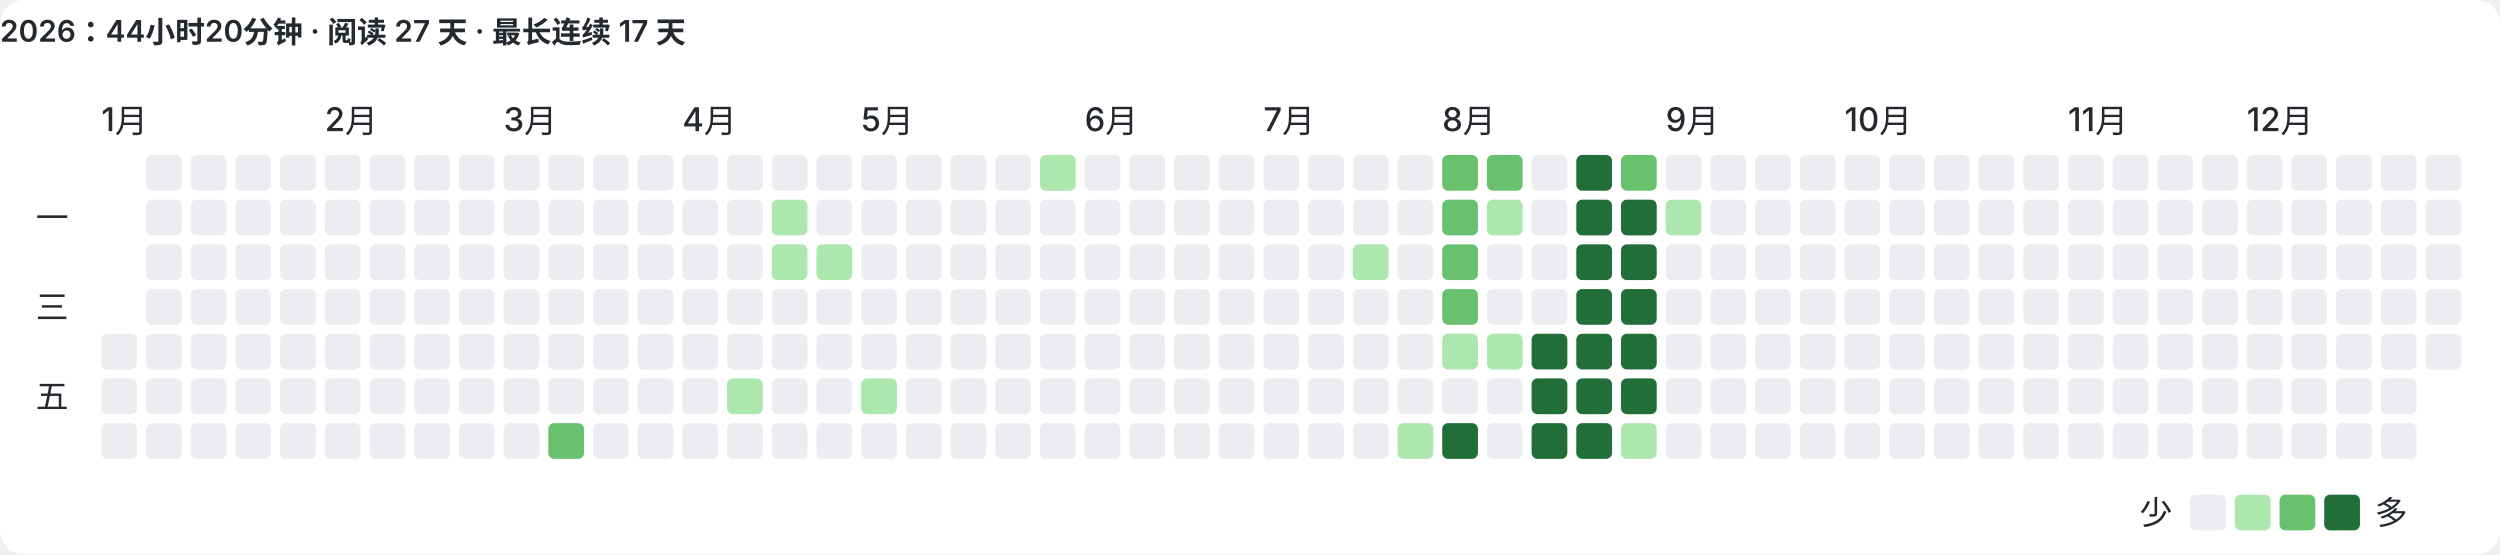
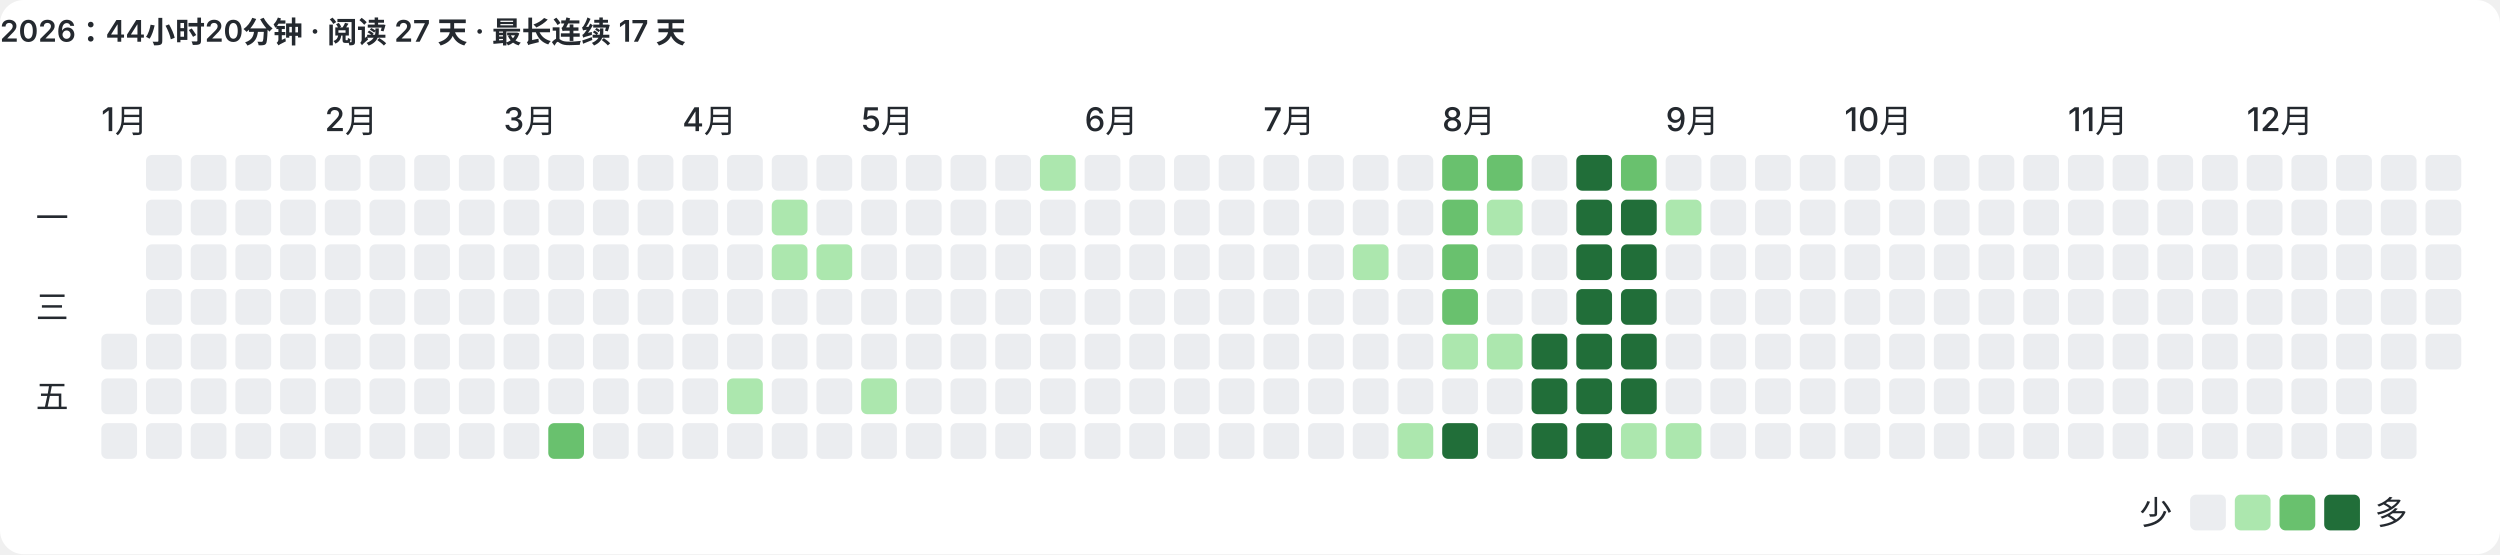
<svg xmlns="http://www.w3.org/2000/svg" width="100%" viewBox="0 0 839 186" preserveAspectRatio="xMinYMin meet" style="display:block;max-width:100%;height:auto" role="img" data-summary="2026：44小时20分钟  ·  阅读 27 天  ·  最长连续 17 天" aria-label="微信读书 · 2026">
  <rect width="100%" height="100%" rx="8" fill="#FFFFFF" />
  <style>
.label{font:500 11px "PingFang SC","Microsoft YaHei",-apple-system,BlinkMacSystemFont,"Segoe UI",sans-serif}
.summary{font:600 10px "PingFang SC","Microsoft YaHei",-apple-system,BlinkMacSystemFont,"Segoe UI",sans-serif}
</style>
  <text class="summary" x="0" y="14" fill="#24292F">2026：44小时20分钟  ·  阅读 27 天  ·  最长连续 17 天</text>
  <text class="label" x="34" y="44" fill="#24292F">1月</text>
  <text class="label" x="109" y="44" fill="#24292F">2月</text>
  <text class="label" x="169" y="44" fill="#24292F">3月</text>
  <text class="label" x="229" y="44" fill="#24292F">4月</text>
  <text class="label" x="289" y="44" fill="#24292F">5月</text>
  <text class="label" x="364" y="44" fill="#24292F">6月</text>
  <text class="label" x="424" y="44" fill="#24292F">7月</text>
  <text class="label" x="484" y="44" fill="#24292F">8月</text>
  <text class="label" x="559" y="44" fill="#24292F">9月</text>
  <text class="label" x="619" y="44" fill="#24292F">10月</text>
  <text class="label" x="694" y="44" fill="#24292F">11月</text>
  <text class="label" x="754" y="44" fill="#24292F">12月</text>
  <text class="label" x="12" y="77" fill="#24292F">一</text>
  <text class="label" x="12" y="107" fill="#24292F">三</text>
  <text class="label" x="12" y="137" fill="#24292F">五</text>
  <rect x="34" y="112" width="12" height="12" rx="2" fill="#EBEDF0" data-date="2026-01-01" data-seconds="0">
</rect>
  <rect x="34" y="127" width="12" height="12" rx="2" fill="#EBEDF0" data-date="2026-01-02" data-seconds="0">
</rect>
  <rect x="34" y="142" width="12" height="12" rx="2" fill="#EBEDF0" data-date="2026-01-03" data-seconds="0">
</rect>
  <rect x="49" y="52" width="12" height="12" rx="2" fill="#EBEDF0" data-date="2026-01-04" data-seconds="0">
</rect>
  <rect x="49" y="67" width="12" height="12" rx="2" fill="#EBEDF0" data-date="2026-01-05" data-seconds="0">
</rect>
  <rect x="49" y="82" width="12" height="12" rx="2" fill="#EBEDF0" data-date="2026-01-06" data-seconds="0">
</rect>
  <rect x="49" y="97" width="12" height="12" rx="2" fill="#EBEDF0" data-date="2026-01-07" data-seconds="0">
</rect>
  <rect x="49" y="112" width="12" height="12" rx="2" fill="#EBEDF0" data-date="2026-01-08" data-seconds="0">
</rect>
  <rect x="49" y="127" width="12" height="12" rx="2" fill="#EBEDF0" data-date="2026-01-09" data-seconds="0">
</rect>
  <rect x="49" y="142" width="12" height="12" rx="2" fill="#EBEDF0" data-date="2026-01-10" data-seconds="0">
</rect>
  <rect x="64" y="52" width="12" height="12" rx="2" fill="#EBEDF0" data-date="2026-01-11" data-seconds="0">
</rect>
  <rect x="64" y="67" width="12" height="12" rx="2" fill="#EBEDF0" data-date="2026-01-12" data-seconds="0">
</rect>
  <rect x="64" y="82" width="12" height="12" rx="2" fill="#EBEDF0" data-date="2026-01-13" data-seconds="0">
</rect>
  <rect x="64" y="97" width="12" height="12" rx="2" fill="#EBEDF0" data-date="2026-01-14" data-seconds="0">
</rect>
  <rect x="64" y="112" width="12" height="12" rx="2" fill="#EBEDF0" data-date="2026-01-15" data-seconds="0">
</rect>
  <rect x="64" y="127" width="12" height="12" rx="2" fill="#EBEDF0" data-date="2026-01-16" data-seconds="0">
</rect>
  <rect x="64" y="142" width="12" height="12" rx="2" fill="#EBEDF0" data-date="2026-01-17" data-seconds="0">
</rect>
  <rect x="79" y="52" width="12" height="12" rx="2" fill="#EBEDF0" data-date="2026-01-18" data-seconds="0">
</rect>
  <rect x="79" y="67" width="12" height="12" rx="2" fill="#EBEDF0" data-date="2026-01-19" data-seconds="0">
</rect>
  <rect x="79" y="82" width="12" height="12" rx="2" fill="#EBEDF0" data-date="2026-01-20" data-seconds="0">
</rect>
  <rect x="79" y="97" width="12" height="12" rx="2" fill="#EBEDF0" data-date="2026-01-21" data-seconds="0">
</rect>
  <rect x="79" y="112" width="12" height="12" rx="2" fill="#EBEDF0" data-date="2026-01-22" data-seconds="0">
</rect>
  <rect x="79" y="127" width="12" height="12" rx="2" fill="#EBEDF0" data-date="2026-01-23" data-seconds="0">
</rect>
  <rect x="79" y="142" width="12" height="12" rx="2" fill="#EBEDF0" data-date="2026-01-24" data-seconds="0">
</rect>
  <rect x="94" y="52" width="12" height="12" rx="2" fill="#EBEDF0" data-date="2026-01-25" data-seconds="0">
</rect>
  <rect x="94" y="67" width="12" height="12" rx="2" fill="#EBEDF0" data-date="2026-01-26" data-seconds="0">
</rect>
  <rect x="94" y="82" width="12" height="12" rx="2" fill="#EBEDF0" data-date="2026-01-27" data-seconds="0">
</rect>
  <rect x="94" y="97" width="12" height="12" rx="2" fill="#EBEDF0" data-date="2026-01-28" data-seconds="0">
</rect>
  <rect x="94" y="112" width="12" height="12" rx="2" fill="#EBEDF0" data-date="2026-01-29" data-seconds="0">
</rect>
  <rect x="94" y="127" width="12" height="12" rx="2" fill="#EBEDF0" data-date="2026-01-30" data-seconds="0">
</rect>
  <rect x="94" y="142" width="12" height="12" rx="2" fill="#EBEDF0" data-date="2026-01-31" data-seconds="0">
</rect>
  <rect x="109" y="52" width="12" height="12" rx="2" fill="#EBEDF0" data-date="2026-02-01" data-seconds="0">
</rect>
  <rect x="109" y="67" width="12" height="12" rx="2" fill="#EBEDF0" data-date="2026-02-02" data-seconds="0">
</rect>
  <rect x="109" y="82" width="12" height="12" rx="2" fill="#EBEDF0" data-date="2026-02-03" data-seconds="0">
</rect>
  <rect x="109" y="97" width="12" height="12" rx="2" fill="#EBEDF0" data-date="2026-02-04" data-seconds="0">
</rect>
  <rect x="109" y="112" width="12" height="12" rx="2" fill="#EBEDF0" data-date="2026-02-05" data-seconds="0">
</rect>
  <rect x="109" y="127" width="12" height="12" rx="2" fill="#EBEDF0" data-date="2026-02-06" data-seconds="0">
</rect>
  <rect x="109" y="142" width="12" height="12" rx="2" fill="#EBEDF0" data-date="2026-02-07" data-seconds="0">
</rect>
  <rect x="124" y="52" width="12" height="12" rx="2" fill="#EBEDF0" data-date="2026-02-08" data-seconds="0">
</rect>
  <rect x="124" y="67" width="12" height="12" rx="2" fill="#EBEDF0" data-date="2026-02-09" data-seconds="0">
</rect>
  <rect x="124" y="82" width="12" height="12" rx="2" fill="#EBEDF0" data-date="2026-02-10" data-seconds="0">
</rect>
  <rect x="124" y="97" width="12" height="12" rx="2" fill="#EBEDF0" data-date="2026-02-11" data-seconds="0">
</rect>
  <rect x="124" y="112" width="12" height="12" rx="2" fill="#EBEDF0" data-date="2026-02-12" data-seconds="0">
</rect>
  <rect x="124" y="127" width="12" height="12" rx="2" fill="#EBEDF0" data-date="2026-02-13" data-seconds="0">
</rect>
  <rect x="124" y="142" width="12" height="12" rx="2" fill="#EBEDF0" data-date="2026-02-14" data-seconds="0">
</rect>
  <rect x="139" y="52" width="12" height="12" rx="2" fill="#EBEDF0" data-date="2026-02-15" data-seconds="0">
</rect>
  <rect x="139" y="67" width="12" height="12" rx="2" fill="#EBEDF0" data-date="2026-02-16" data-seconds="0">
</rect>
  <rect x="139" y="82" width="12" height="12" rx="2" fill="#EBEDF0" data-date="2026-02-17" data-seconds="0">
</rect>
  <rect x="139" y="97" width="12" height="12" rx="2" fill="#EBEDF0" data-date="2026-02-18" data-seconds="0">
</rect>
  <rect x="139" y="112" width="12" height="12" rx="2" fill="#EBEDF0" data-date="2026-02-19" data-seconds="0">
</rect>
  <rect x="139" y="127" width="12" height="12" rx="2" fill="#EBEDF0" data-date="2026-02-20" data-seconds="0">
</rect>
  <rect x="139" y="142" width="12" height="12" rx="2" fill="#EBEDF0" data-date="2026-02-21" data-seconds="0">
</rect>
  <rect x="154" y="52" width="12" height="12" rx="2" fill="#EBEDF0" data-date="2026-02-22" data-seconds="0">
</rect>
  <rect x="154" y="67" width="12" height="12" rx="2" fill="#EBEDF0" data-date="2026-02-23" data-seconds="0">
</rect>
  <rect x="154" y="82" width="12" height="12" rx="2" fill="#EBEDF0" data-date="2026-02-24" data-seconds="0">
</rect>
  <rect x="154" y="97" width="12" height="12" rx="2" fill="#EBEDF0" data-date="2026-02-25" data-seconds="0">
</rect>
  <rect x="154" y="112" width="12" height="12" rx="2" fill="#EBEDF0" data-date="2026-02-26" data-seconds="0">
</rect>
  <rect x="154" y="127" width="12" height="12" rx="2" fill="#EBEDF0" data-date="2026-02-27" data-seconds="0">
</rect>
  <rect x="154" y="142" width="12" height="12" rx="2" fill="#EBEDF0" data-date="2026-02-28" data-seconds="0">
</rect>
  <rect x="169" y="52" width="12" height="12" rx="2" fill="#EBEDF0" data-date="2026-03-01" data-seconds="0">
</rect>
  <rect x="169" y="67" width="12" height="12" rx="2" fill="#EBEDF0" data-date="2026-03-02" data-seconds="0">
</rect>
  <rect x="169" y="82" width="12" height="12" rx="2" fill="#EBEDF0" data-date="2026-03-03" data-seconds="0">
</rect>
  <rect x="169" y="97" width="12" height="12" rx="2" fill="#EBEDF0" data-date="2026-03-04" data-seconds="0">
</rect>
  <rect x="169" y="112" width="12" height="12" rx="2" fill="#EBEDF0" data-date="2026-03-05" data-seconds="0">
</rect>
  <rect x="169" y="127" width="12" height="12" rx="2" fill="#EBEDF0" data-date="2026-03-06" data-seconds="0">
</rect>
  <rect x="169" y="142" width="12" height="12" rx="2" fill="#EBEDF0" data-date="2026-03-07" data-seconds="0">
</rect>
  <rect x="184" y="52" width="12" height="12" rx="2" fill="#EBEDF0" data-date="2026-03-08" data-seconds="0">
</rect>
  <rect x="184" y="67" width="12" height="12" rx="2" fill="#EBEDF0" data-date="2026-03-09" data-seconds="0">
</rect>
  <rect x="184" y="82" width="12" height="12" rx="2" fill="#EBEDF0" data-date="2026-03-10" data-seconds="0">
</rect>
  <rect x="184" y="97" width="12" height="12" rx="2" fill="#EBEDF0" data-date="2026-03-11" data-seconds="0">
</rect>
  <rect x="184" y="112" width="12" height="12" rx="2" fill="#EBEDF0" data-date="2026-03-12" data-seconds="0">
</rect>
  <rect x="184" y="127" width="12" height="12" rx="2" fill="#EBEDF0" data-date="2026-03-13" data-seconds="0">
</rect>
  <rect x="184" y="142" width="12" height="12" rx="2" fill="#69C16E" data-date="2026-03-14" data-seconds="643">
</rect>
  <rect x="199" y="52" width="12" height="12" rx="2" fill="#EBEDF0" data-date="2026-03-15" data-seconds="0">
</rect>
  <rect x="199" y="67" width="12" height="12" rx="2" fill="#EBEDF0" data-date="2026-03-16" data-seconds="0">
</rect>
  <rect x="199" y="82" width="12" height="12" rx="2" fill="#EBEDF0" data-date="2026-03-17" data-seconds="0">
</rect>
  <rect x="199" y="97" width="12" height="12" rx="2" fill="#EBEDF0" data-date="2026-03-18" data-seconds="0">
</rect>
  <rect x="199" y="112" width="12" height="12" rx="2" fill="#EBEDF0" data-date="2026-03-19" data-seconds="0">
</rect>
  <rect x="199" y="127" width="12" height="12" rx="2" fill="#EBEDF0" data-date="2026-03-20" data-seconds="0">
</rect>
  <rect x="199" y="142" width="12" height="12" rx="2" fill="#EBEDF0" data-date="2026-03-21" data-seconds="0">
</rect>
  <rect x="214" y="52" width="12" height="12" rx="2" fill="#EBEDF0" data-date="2026-03-22" data-seconds="0">
</rect>
  <rect x="214" y="67" width="12" height="12" rx="2" fill="#EBEDF0" data-date="2026-03-23" data-seconds="0">
</rect>
  <rect x="214" y="82" width="12" height="12" rx="2" fill="#EBEDF0" data-date="2026-03-24" data-seconds="0">
</rect>
  <rect x="214" y="97" width="12" height="12" rx="2" fill="#EBEDF0" data-date="2026-03-25" data-seconds="0">
</rect>
  <rect x="214" y="112" width="12" height="12" rx="2" fill="#EBEDF0" data-date="2026-03-26" data-seconds="0">
</rect>
  <rect x="214" y="127" width="12" height="12" rx="2" fill="#EBEDF0" data-date="2026-03-27" data-seconds="0">
</rect>
  <rect x="214" y="142" width="12" height="12" rx="2" fill="#EBEDF0" data-date="2026-03-28" data-seconds="0">
</rect>
  <rect x="229" y="52" width="12" height="12" rx="2" fill="#EBEDF0" data-date="2026-03-29" data-seconds="0">
</rect>
  <rect x="229" y="67" width="12" height="12" rx="2" fill="#EBEDF0" data-date="2026-03-30" data-seconds="0">
</rect>
  <rect x="229" y="82" width="12" height="12" rx="2" fill="#EBEDF0" data-date="2026-03-31" data-seconds="0">
</rect>
  <rect x="229" y="97" width="12" height="12" rx="2" fill="#EBEDF0" data-date="2026-04-01" data-seconds="0">
</rect>
  <rect x="229" y="112" width="12" height="12" rx="2" fill="#EBEDF0" data-date="2026-04-02" data-seconds="0">
</rect>
  <rect x="229" y="127" width="12" height="12" rx="2" fill="#EBEDF0" data-date="2026-04-03" data-seconds="0">
</rect>
  <rect x="229" y="142" width="12" height="12" rx="2" fill="#EBEDF0" data-date="2026-04-04" data-seconds="0">
</rect>
  <rect x="244" y="52" width="12" height="12" rx="2" fill="#EBEDF0" data-date="2026-04-05" data-seconds="0">
</rect>
  <rect x="244" y="67" width="12" height="12" rx="2" fill="#EBEDF0" data-date="2026-04-06" data-seconds="0">
</rect>
  <rect x="244" y="82" width="12" height="12" rx="2" fill="#EBEDF0" data-date="2026-04-07" data-seconds="0">
</rect>
  <rect x="244" y="97" width="12" height="12" rx="2" fill="#EBEDF0" data-date="2026-04-08" data-seconds="0">
</rect>
  <rect x="244" y="112" width="12" height="12" rx="2" fill="#EBEDF0" data-date="2026-04-09" data-seconds="0">
</rect>
  <rect x="244" y="127" width="12" height="12" rx="2" fill="#ACE7AE" data-date="2026-04-10" data-seconds="37">
</rect>
  <rect x="244" y="142" width="12" height="12" rx="2" fill="#EBEDF0" data-date="2026-04-11" data-seconds="0">
</rect>
  <rect x="259" y="52" width="12" height="12" rx="2" fill="#EBEDF0" data-date="2026-04-12" data-seconds="0">
</rect>
  <rect x="259" y="67" width="12" height="12" rx="2" fill="#ACE7AE" data-date="2026-04-13" data-seconds="6">
</rect>
  <rect x="259" y="82" width="12" height="12" rx="2" fill="#ACE7AE" data-date="2026-04-14" data-seconds="15">
</rect>
  <rect x="259" y="97" width="12" height="12" rx="2" fill="#EBEDF0" data-date="2026-04-15" data-seconds="0">
</rect>
  <rect x="259" y="112" width="12" height="12" rx="2" fill="#EBEDF0" data-date="2026-04-16" data-seconds="0">
</rect>
  <rect x="259" y="127" width="12" height="12" rx="2" fill="#EBEDF0" data-date="2026-04-17" data-seconds="0">
</rect>
  <rect x="259" y="142" width="12" height="12" rx="2" fill="#EBEDF0" data-date="2026-04-18" data-seconds="0">
</rect>
  <rect x="274" y="52" width="12" height="12" rx="2" fill="#EBEDF0" data-date="2026-04-19" data-seconds="0">
</rect>
  <rect x="274" y="67" width="12" height="12" rx="2" fill="#EBEDF0" data-date="2026-04-20" data-seconds="0">
</rect>
  <rect x="274" y="82" width="12" height="12" rx="2" fill="#ACE7AE" data-date="2026-04-21" data-seconds="40">
</rect>
  <rect x="274" y="97" width="12" height="12" rx="2" fill="#EBEDF0" data-date="2026-04-22" data-seconds="0">
</rect>
  <rect x="274" y="112" width="12" height="12" rx="2" fill="#EBEDF0" data-date="2026-04-23" data-seconds="0">
</rect>
  <rect x="274" y="127" width="12" height="12" rx="2" fill="#EBEDF0" data-date="2026-04-24" data-seconds="0">
</rect>
  <rect x="274" y="142" width="12" height="12" rx="2" fill="#EBEDF0" data-date="2026-04-25" data-seconds="0">
</rect>
  <rect x="289" y="52" width="12" height="12" rx="2" fill="#EBEDF0" data-date="2026-04-26" data-seconds="0">
</rect>
  <rect x="289" y="67" width="12" height="12" rx="2" fill="#EBEDF0" data-date="2026-04-27" data-seconds="0">
</rect>
  <rect x="289" y="82" width="12" height="12" rx="2" fill="#EBEDF0" data-date="2026-04-28" data-seconds="0">
</rect>
  <rect x="289" y="97" width="12" height="12" rx="2" fill="#EBEDF0" data-date="2026-04-29" data-seconds="0">
</rect>
  <rect x="289" y="112" width="12" height="12" rx="2" fill="#EBEDF0" data-date="2026-04-30" data-seconds="0">
</rect>
  <rect x="289" y="127" width="12" height="12" rx="2" fill="#ACE7AE" data-date="2026-05-01" data-seconds="40">
</rect>
  <rect x="289" y="142" width="12" height="12" rx="2" fill="#EBEDF0" data-date="2026-05-02" data-seconds="0">
</rect>
  <rect x="304" y="52" width="12" height="12" rx="2" fill="#EBEDF0" data-date="2026-05-03" data-seconds="0">
</rect>
  <rect x="304" y="67" width="12" height="12" rx="2" fill="#EBEDF0" data-date="2026-05-04" data-seconds="0">
</rect>
  <rect x="304" y="82" width="12" height="12" rx="2" fill="#EBEDF0" data-date="2026-05-05" data-seconds="0">
</rect>
  <rect x="304" y="97" width="12" height="12" rx="2" fill="#EBEDF0" data-date="2026-05-06" data-seconds="0">
</rect>
  <rect x="304" y="112" width="12" height="12" rx="2" fill="#EBEDF0" data-date="2026-05-07" data-seconds="0">
</rect>
  <rect x="304" y="127" width="12" height="12" rx="2" fill="#EBEDF0" data-date="2026-05-08" data-seconds="0">
</rect>
  <rect x="304" y="142" width="12" height="12" rx="2" fill="#EBEDF0" data-date="2026-05-09" data-seconds="0">
</rect>
  <rect x="319" y="52" width="12" height="12" rx="2" fill="#EBEDF0" data-date="2026-05-10" data-seconds="0">
</rect>
  <rect x="319" y="67" width="12" height="12" rx="2" fill="#EBEDF0" data-date="2026-05-11" data-seconds="0">
</rect>
  <rect x="319" y="82" width="12" height="12" rx="2" fill="#EBEDF0" data-date="2026-05-12" data-seconds="0">
</rect>
  <rect x="319" y="97" width="12" height="12" rx="2" fill="#EBEDF0" data-date="2026-05-13" data-seconds="0">
</rect>
  <rect x="319" y="112" width="12" height="12" rx="2" fill="#EBEDF0" data-date="2026-05-14" data-seconds="0">
</rect>
  <rect x="319" y="127" width="12" height="12" rx="2" fill="#EBEDF0" data-date="2026-05-15" data-seconds="0">
</rect>
  <rect x="319" y="142" width="12" height="12" rx="2" fill="#EBEDF0" data-date="2026-05-16" data-seconds="0">
</rect>
  <rect x="334" y="52" width="12" height="12" rx="2" fill="#EBEDF0" data-date="2026-05-17" data-seconds="0">
</rect>
  <rect x="334" y="67" width="12" height="12" rx="2" fill="#EBEDF0" data-date="2026-05-18" data-seconds="0">
</rect>
  <rect x="334" y="82" width="12" height="12" rx="2" fill="#EBEDF0" data-date="2026-05-19" data-seconds="0">
</rect>
  <rect x="334" y="97" width="12" height="12" rx="2" fill="#EBEDF0" data-date="2026-05-20" data-seconds="0">
</rect>
  <rect x="334" y="112" width="12" height="12" rx="2" fill="#EBEDF0" data-date="2026-05-21" data-seconds="0">
</rect>
  <rect x="334" y="127" width="12" height="12" rx="2" fill="#EBEDF0" data-date="2026-05-22" data-seconds="0">
</rect>
  <rect x="334" y="142" width="12" height="12" rx="2" fill="#EBEDF0" data-date="2026-05-23" data-seconds="0">
</rect>
  <rect x="349" y="52" width="12" height="12" rx="2" fill="#ACE7AE" data-date="2026-05-24" data-seconds="3">
</rect>
  <rect x="349" y="67" width="12" height="12" rx="2" fill="#EBEDF0" data-date="2026-05-25" data-seconds="0">
</rect>
  <rect x="349" y="82" width="12" height="12" rx="2" fill="#EBEDF0" data-date="2026-05-26" data-seconds="0">
</rect>
  <rect x="349" y="97" width="12" height="12" rx="2" fill="#EBEDF0" data-date="2026-05-27" data-seconds="0">
</rect>
  <rect x="349" y="112" width="12" height="12" rx="2" fill="#EBEDF0" data-date="2026-05-28" data-seconds="0">
</rect>
  <rect x="349" y="127" width="12" height="12" rx="2" fill="#EBEDF0" data-date="2026-05-29" data-seconds="0">
</rect>
  <rect x="349" y="142" width="12" height="12" rx="2" fill="#EBEDF0" data-date="2026-05-30" data-seconds="0">
</rect>
  <rect x="364" y="52" width="12" height="12" rx="2" fill="#EBEDF0" data-date="2026-05-31" data-seconds="0">
</rect>
  <rect x="364" y="67" width="12" height="12" rx="2" fill="#EBEDF0" data-date="2026-06-01" data-seconds="0">
</rect>
  <rect x="364" y="82" width="12" height="12" rx="2" fill="#EBEDF0" data-date="2026-06-02" data-seconds="0">
</rect>
  <rect x="364" y="97" width="12" height="12" rx="2" fill="#EBEDF0" data-date="2026-06-03" data-seconds="0">
</rect>
  <rect x="364" y="112" width="12" height="12" rx="2" fill="#EBEDF0" data-date="2026-06-04" data-seconds="0">
</rect>
  <rect x="364" y="127" width="12" height="12" rx="2" fill="#EBEDF0" data-date="2026-06-05" data-seconds="0">
</rect>
  <rect x="364" y="142" width="12" height="12" rx="2" fill="#EBEDF0" data-date="2026-06-06" data-seconds="0">
</rect>
  <rect x="379" y="52" width="12" height="12" rx="2" fill="#EBEDF0" data-date="2026-06-07" data-seconds="0">
</rect>
  <rect x="379" y="67" width="12" height="12" rx="2" fill="#EBEDF0" data-date="2026-06-08" data-seconds="0">
</rect>
  <rect x="379" y="82" width="12" height="12" rx="2" fill="#EBEDF0" data-date="2026-06-09" data-seconds="0">
</rect>
  <rect x="379" y="97" width="12" height="12" rx="2" fill="#EBEDF0" data-date="2026-06-10" data-seconds="0">
</rect>
  <rect x="379" y="112" width="12" height="12" rx="2" fill="#EBEDF0" data-date="2026-06-11" data-seconds="0">
</rect>
  <rect x="379" y="127" width="12" height="12" rx="2" fill="#EBEDF0" data-date="2026-06-12" data-seconds="0">
</rect>
  <rect x="379" y="142" width="12" height="12" rx="2" fill="#EBEDF0" data-date="2026-06-13" data-seconds="0">
</rect>
  <rect x="394" y="52" width="12" height="12" rx="2" fill="#EBEDF0" data-date="2026-06-14" data-seconds="0">
</rect>
  <rect x="394" y="67" width="12" height="12" rx="2" fill="#EBEDF0" data-date="2026-06-15" data-seconds="0">
</rect>
  <rect x="394" y="82" width="12" height="12" rx="2" fill="#EBEDF0" data-date="2026-06-16" data-seconds="0">
</rect>
  <rect x="394" y="97" width="12" height="12" rx="2" fill="#EBEDF0" data-date="2026-06-17" data-seconds="0">
</rect>
  <rect x="394" y="112" width="12" height="12" rx="2" fill="#EBEDF0" data-date="2026-06-18" data-seconds="0">
</rect>
  <rect x="394" y="127" width="12" height="12" rx="2" fill="#EBEDF0" data-date="2026-06-19" data-seconds="0">
</rect>
  <rect x="394" y="142" width="12" height="12" rx="2" fill="#EBEDF0" data-date="2026-06-20" data-seconds="0">
</rect>
  <rect x="409" y="52" width="12" height="12" rx="2" fill="#EBEDF0" data-date="2026-06-21" data-seconds="0">
</rect>
  <rect x="409" y="67" width="12" height="12" rx="2" fill="#EBEDF0" data-date="2026-06-22" data-seconds="0">
</rect>
  <rect x="409" y="82" width="12" height="12" rx="2" fill="#EBEDF0" data-date="2026-06-23" data-seconds="0">
</rect>
  <rect x="409" y="97" width="12" height="12" rx="2" fill="#EBEDF0" data-date="2026-06-24" data-seconds="0">
</rect>
  <rect x="409" y="112" width="12" height="12" rx="2" fill="#EBEDF0" data-date="2026-06-25" data-seconds="0">
</rect>
  <rect x="409" y="127" width="12" height="12" rx="2" fill="#EBEDF0" data-date="2026-06-26" data-seconds="0">
</rect>
  <rect x="409" y="142" width="12" height="12" rx="2" fill="#EBEDF0" data-date="2026-06-27" data-seconds="0">
</rect>
  <rect x="424" y="52" width="12" height="12" rx="2" fill="#EBEDF0" data-date="2026-06-28" data-seconds="0">
</rect>
  <rect x="424" y="67" width="12" height="12" rx="2" fill="#EBEDF0" data-date="2026-06-29" data-seconds="0">
</rect>
  <rect x="424" y="82" width="12" height="12" rx="2" fill="#EBEDF0" data-date="2026-06-30" data-seconds="0">
</rect>
  <rect x="424" y="97" width="12" height="12" rx="2" fill="#EBEDF0" data-date="2026-07-01" data-seconds="0">
</rect>
  <rect x="424" y="112" width="12" height="12" rx="2" fill="#EBEDF0" data-date="2026-07-02" data-seconds="0">
</rect>
  <rect x="424" y="127" width="12" height="12" rx="2" fill="#EBEDF0" data-date="2026-07-03" data-seconds="0">
</rect>
  <rect x="424" y="142" width="12" height="12" rx="2" fill="#EBEDF0" data-date="2026-07-04" data-seconds="0">
</rect>
  <rect x="439" y="52" width="12" height="12" rx="2" fill="#EBEDF0" data-date="2026-07-05" data-seconds="0">
</rect>
  <rect x="439" y="67" width="12" height="12" rx="2" fill="#EBEDF0" data-date="2026-07-06" data-seconds="0">
</rect>
  <rect x="439" y="82" width="12" height="12" rx="2" fill="#EBEDF0" data-date="2026-07-07" data-seconds="0">
</rect>
  <rect x="439" y="97" width="12" height="12" rx="2" fill="#EBEDF0" data-date="2026-07-08" data-seconds="0">
</rect>
  <rect x="439" y="112" width="12" height="12" rx="2" fill="#EBEDF0" data-date="2026-07-09" data-seconds="0">
</rect>
  <rect x="439" y="127" width="12" height="12" rx="2" fill="#EBEDF0" data-date="2026-07-10" data-seconds="0">
</rect>
  <rect x="439" y="142" width="12" height="12" rx="2" fill="#EBEDF0" data-date="2026-07-11" data-seconds="0">
</rect>
  <rect x="454" y="52" width="12" height="12" rx="2" fill="#EBEDF0" data-date="2026-07-12" data-seconds="0">
</rect>
  <rect x="454" y="67" width="12" height="12" rx="2" fill="#EBEDF0" data-date="2026-07-13" data-seconds="0">
</rect>
  <rect x="454" y="82" width="12" height="12" rx="2" fill="#ACE7AE" data-date="2026-07-14" data-seconds="227">
</rect>
  <rect x="454" y="97" width="12" height="12" rx="2" fill="#EBEDF0" data-date="2026-07-15" data-seconds="0">
</rect>
  <rect x="454" y="112" width="12" height="12" rx="2" fill="#EBEDF0" data-date="2026-07-16" data-seconds="0">
</rect>
  <rect x="454" y="127" width="12" height="12" rx="2" fill="#EBEDF0" data-date="2026-07-17" data-seconds="0">
</rect>
  <rect x="454" y="142" width="12" height="12" rx="2" fill="#EBEDF0" data-date="2026-07-18" data-seconds="0">
</rect>
  <rect x="469" y="52" width="12" height="12" rx="2" fill="#EBEDF0" data-date="2026-07-19" data-seconds="0">
</rect>
  <rect x="469" y="67" width="12" height="12" rx="2" fill="#EBEDF0" data-date="2026-07-20" data-seconds="0">
</rect>
  <rect x="469" y="82" width="12" height="12" rx="2" fill="#EBEDF0" data-date="2026-07-21" data-seconds="0">
</rect>
  <rect x="469" y="97" width="12" height="12" rx="2" fill="#EBEDF0" data-date="2026-07-22" data-seconds="0">
</rect>
  <rect x="469" y="112" width="12" height="12" rx="2" fill="#EBEDF0" data-date="2026-07-23" data-seconds="0">
</rect>
  <rect x="469" y="127" width="12" height="12" rx="2" fill="#EBEDF0" data-date="2026-07-24" data-seconds="0">
</rect>
  <rect x="469" y="142" width="12" height="12" rx="2" fill="#ACE7AE" data-date="2026-07-25" data-seconds="5">
</rect>
  <rect x="484" y="52" width="12" height="12" rx="2" fill="#69C16E" data-date="2026-07-26" data-seconds="1532">
</rect>
  <rect x="484" y="67" width="12" height="12" rx="2" fill="#69C16E" data-date="2026-07-27" data-seconds="1631">
</rect>
  <rect x="484" y="82" width="12" height="12" rx="2" fill="#69C16E" data-date="2026-07-28" data-seconds="1552">
</rect>
  <rect x="484" y="97" width="12" height="12" rx="2" fill="#69C16E" data-date="2026-07-29" data-seconds="894">
</rect>
  <rect x="484" y="112" width="12" height="12" rx="2" fill="#ACE7AE" data-date="2026-07-30" data-seconds="19">
</rect>
  <rect x="484" y="127" width="12" height="12" rx="2" fill="#EBEDF0" data-date="2026-07-31" data-seconds="0">
</rect>
  <rect x="484" y="142" width="12" height="12" rx="2" fill="#216E39" data-date="2026-08-01" data-seconds="2223">
</rect>
  <rect x="499" y="52" width="12" height="12" rx="2" fill="#69C16E" data-date="2026-08-02" data-seconds="1073">
</rect>
  <rect x="499" y="67" width="12" height="12" rx="2" fill="#ACE7AE" data-date="2026-08-03" data-seconds="343">
</rect>
  <rect x="499" y="82" width="12" height="12" rx="2" fill="#EBEDF0" data-date="2026-08-04" data-seconds="0">
</rect>
  <rect x="499" y="97" width="12" height="12" rx="2" fill="#EBEDF0" data-date="2026-08-05" data-seconds="0">
</rect>
  <rect x="499" y="112" width="12" height="12" rx="2" fill="#ACE7AE" data-date="2026-08-06" data-seconds="3">
</rect>
  <rect x="499" y="127" width="12" height="12" rx="2" fill="#EBEDF0" data-date="2026-08-07" data-seconds="0">
</rect>
  <rect x="499" y="142" width="12" height="12" rx="2" fill="#EBEDF0" data-date="2026-08-08" data-seconds="0">
</rect>
  <rect x="514" y="52" width="12" height="12" rx="2" fill="#EBEDF0" data-date="2026-08-09" data-seconds="0">
</rect>
  <rect x="514" y="67" width="12" height="12" rx="2" fill="#EBEDF0" data-date="2026-08-10" data-seconds="0">
</rect>
  <rect x="514" y="82" width="12" height="12" rx="2" fill="#EBEDF0" data-date="2026-08-11" data-seconds="0">
</rect>
  <rect x="514" y="97" width="12" height="12" rx="2" fill="#EBEDF0" data-date="2026-08-12" data-seconds="0">
</rect>
  <rect x="514" y="112" width="12" height="12" rx="2" fill="#216E39" data-date="2026-08-13" data-seconds="3020">
</rect>
  <rect x="514" y="127" width="12" height="12" rx="2" fill="#216E39" data-date="2026-08-14" data-seconds="19303">
</rect>
  <rect x="514" y="142" width="12" height="12" rx="2" fill="#216E39" data-date="2026-08-15" data-seconds="7923">
</rect>
  <rect x="529" y="52" width="12" height="12" rx="2" fill="#216E39" data-date="2026-08-16" data-seconds="8285">
</rect>
  <rect x="529" y="67" width="12" height="12" rx="2" fill="#216E39" data-date="2026-08-17" data-seconds="13453">
</rect>
  <rect x="529" y="82" width="12" height="12" rx="2" fill="#216E39" data-date="2026-08-18" data-seconds="15133">
</rect>
  <rect x="529" y="97" width="12" height="12" rx="2" fill="#216E39" data-date="2026-08-19" data-seconds="4255">
</rect>
  <rect x="529" y="112" width="12" height="12" rx="2" fill="#216E39" data-date="2026-08-20" data-seconds="14813">
</rect>
  <rect x="529" y="127" width="12" height="12" rx="2" fill="#216E39" data-date="2026-08-21" data-seconds="3921">
</rect>
  <rect x="529" y="142" width="12" height="12" rx="2" fill="#216E39" data-date="2026-08-22" data-seconds="3211">
</rect>
  <rect x="544" y="52" width="12" height="12" rx="2" fill="#69C16E" data-date="2026-08-23" data-seconds="886">
</rect>
  <rect x="544" y="67" width="12" height="12" rx="2" fill="#216E39" data-date="2026-08-24" data-seconds="3225">
</rect>
  <rect x="544" y="82" width="12" height="12" rx="2" fill="#216E39" data-date="2026-08-25" data-seconds="5641">
</rect>
  <rect x="544" y="97" width="12" height="12" rx="2" fill="#216E39" data-date="2026-08-26" data-seconds="14535">
</rect>
  <rect x="544" y="112" width="12" height="12" rx="2" fill="#216E39" data-date="2026-08-27" data-seconds="22688">
</rect>
  <rect x="544" y="127" width="12" height="12" rx="2" fill="#216E39" data-date="2026-08-28" data-seconds="8419">
</rect>
  <rect x="544" y="142" width="12" height="12" rx="2" fill="#ACE7AE" data-date="2026-08-29" data-seconds="501">
</rect>
  <rect x="559" y="52" width="12" height="12" rx="2" fill="#EBEDF0" data-date="2026-08-30" data-seconds="0">
</rect>
  <rect x="559" y="67" width="12" height="12" rx="2" fill="#ACE7AE" data-date="2026-08-31" data-seconds="152">
</rect>
  <rect x="559" y="82" width="12" height="12" rx="2" fill="#EBEDF0" data-date="2026-09-01" data-seconds="0">
</rect>
  <rect x="559" y="97" width="12" height="12" rx="2" fill="#EBEDF0" data-date="2026-09-02" data-seconds="0">
</rect>
  <rect x="559" y="112" width="12" height="12" rx="2" fill="#EBEDF0" data-date="2026-09-03" data-seconds="0">
</rect>
  <rect x="559" y="127" width="12" height="12" rx="2" fill="#EBEDF0" data-date="2026-09-04" data-seconds="0">
</rect>
-   <rect x="559" y="142" width="12" height="12" rx="2" fill="#EBEDF0" data-date="2026-09-05" data-seconds="0">
+   <rect x="559" y="142" width="12" height="12" rx="2" fill="#ACE7AE" data-date="2026-09-05" data-seconds="2">
</rect>
  <rect x="574" y="52" width="12" height="12" rx="2" fill="#EBEDF0" data-date="2026-09-06" data-seconds="0">
</rect>
  <rect x="574" y="67" width="12" height="12" rx="2" fill="#EBEDF0" data-date="2026-09-07" data-seconds="0">
</rect>
  <rect x="574" y="82" width="12" height="12" rx="2" fill="#EBEDF0" data-date="2026-09-08" data-seconds="0">
</rect>
  <rect x="574" y="97" width="12" height="12" rx="2" fill="#EBEDF0" data-date="2026-09-09" data-seconds="0">
</rect>
  <rect x="574" y="112" width="12" height="12" rx="2" fill="#EBEDF0" data-date="2026-09-10" data-seconds="0">
</rect>
  <rect x="574" y="127" width="12" height="12" rx="2" fill="#EBEDF0" data-date="2026-09-11" data-seconds="0">
</rect>
  <rect x="574" y="142" width="12" height="12" rx="2" fill="#EBEDF0" data-date="2026-09-12" data-seconds="0">
</rect>
  <rect x="589" y="52" width="12" height="12" rx="2" fill="#EBEDF0" data-date="2026-09-13" data-seconds="0">
</rect>
  <rect x="589" y="67" width="12" height="12" rx="2" fill="#EBEDF0" data-date="2026-09-14" data-seconds="0">
</rect>
  <rect x="589" y="82" width="12" height="12" rx="2" fill="#EBEDF0" data-date="2026-09-15" data-seconds="0">
</rect>
  <rect x="589" y="97" width="12" height="12" rx="2" fill="#EBEDF0" data-date="2026-09-16" data-seconds="0">
</rect>
  <rect x="589" y="112" width="12" height="12" rx="2" fill="#EBEDF0" data-date="2026-09-17" data-seconds="0">
</rect>
  <rect x="589" y="127" width="12" height="12" rx="2" fill="#EBEDF0" data-date="2026-09-18" data-seconds="0">
</rect>
  <rect x="589" y="142" width="12" height="12" rx="2" fill="#EBEDF0" data-date="2026-09-19" data-seconds="0">
</rect>
  <rect x="604" y="52" width="12" height="12" rx="2" fill="#EBEDF0" data-date="2026-09-20" data-seconds="0">
</rect>
  <rect x="604" y="67" width="12" height="12" rx="2" fill="#EBEDF0" data-date="2026-09-21" data-seconds="0">
</rect>
  <rect x="604" y="82" width="12" height="12" rx="2" fill="#EBEDF0" data-date="2026-09-22" data-seconds="0">
</rect>
  <rect x="604" y="97" width="12" height="12" rx="2" fill="#EBEDF0" data-date="2026-09-23" data-seconds="0">
</rect>
  <rect x="604" y="112" width="12" height="12" rx="2" fill="#EBEDF0" data-date="2026-09-24" data-seconds="0">
</rect>
  <rect x="604" y="127" width="12" height="12" rx="2" fill="#EBEDF0" data-date="2026-09-25" data-seconds="0">
</rect>
  <rect x="604" y="142" width="12" height="12" rx="2" fill="#EBEDF0" data-date="2026-09-26" data-seconds="0">
</rect>
  <rect x="619" y="52" width="12" height="12" rx="2" fill="#EBEDF0" data-date="2026-09-27" data-seconds="0">
</rect>
  <rect x="619" y="67" width="12" height="12" rx="2" fill="#EBEDF0" data-date="2026-09-28" data-seconds="0">
</rect>
  <rect x="619" y="82" width="12" height="12" rx="2" fill="#EBEDF0" data-date="2026-09-29" data-seconds="0">
</rect>
  <rect x="619" y="97" width="12" height="12" rx="2" fill="#EBEDF0" data-date="2026-09-30" data-seconds="0">
</rect>
  <rect x="619" y="112" width="12" height="12" rx="2" fill="#EBEDF0" data-date="2026-10-01" data-seconds="0">
</rect>
  <rect x="619" y="127" width="12" height="12" rx="2" fill="#EBEDF0" data-date="2026-10-02" data-seconds="0">
</rect>
  <rect x="619" y="142" width="12" height="12" rx="2" fill="#EBEDF0" data-date="2026-10-03" data-seconds="0">
</rect>
  <rect x="634" y="52" width="12" height="12" rx="2" fill="#EBEDF0" data-date="2026-10-04" data-seconds="0">
</rect>
  <rect x="634" y="67" width="12" height="12" rx="2" fill="#EBEDF0" data-date="2026-10-05" data-seconds="0">
</rect>
  <rect x="634" y="82" width="12" height="12" rx="2" fill="#EBEDF0" data-date="2026-10-06" data-seconds="0">
</rect>
  <rect x="634" y="97" width="12" height="12" rx="2" fill="#EBEDF0" data-date="2026-10-07" data-seconds="0">
</rect>
  <rect x="634" y="112" width="12" height="12" rx="2" fill="#EBEDF0" data-date="2026-10-08" data-seconds="0">
</rect>
  <rect x="634" y="127" width="12" height="12" rx="2" fill="#EBEDF0" data-date="2026-10-09" data-seconds="0">
</rect>
  <rect x="634" y="142" width="12" height="12" rx="2" fill="#EBEDF0" data-date="2026-10-10" data-seconds="0">
</rect>
  <rect x="649" y="52" width="12" height="12" rx="2" fill="#EBEDF0" data-date="2026-10-11" data-seconds="0">
</rect>
  <rect x="649" y="67" width="12" height="12" rx="2" fill="#EBEDF0" data-date="2026-10-12" data-seconds="0">
</rect>
  <rect x="649" y="82" width="12" height="12" rx="2" fill="#EBEDF0" data-date="2026-10-13" data-seconds="0">
</rect>
  <rect x="649" y="97" width="12" height="12" rx="2" fill="#EBEDF0" data-date="2026-10-14" data-seconds="0">
</rect>
  <rect x="649" y="112" width="12" height="12" rx="2" fill="#EBEDF0" data-date="2026-10-15" data-seconds="0">
</rect>
  <rect x="649" y="127" width="12" height="12" rx="2" fill="#EBEDF0" data-date="2026-10-16" data-seconds="0">
</rect>
  <rect x="649" y="142" width="12" height="12" rx="2" fill="#EBEDF0" data-date="2026-10-17" data-seconds="0">
</rect>
  <rect x="664" y="52" width="12" height="12" rx="2" fill="#EBEDF0" data-date="2026-10-18" data-seconds="0">
</rect>
  <rect x="664" y="67" width="12" height="12" rx="2" fill="#EBEDF0" data-date="2026-10-19" data-seconds="0">
</rect>
  <rect x="664" y="82" width="12" height="12" rx="2" fill="#EBEDF0" data-date="2026-10-20" data-seconds="0">
</rect>
  <rect x="664" y="97" width="12" height="12" rx="2" fill="#EBEDF0" data-date="2026-10-21" data-seconds="0">
</rect>
  <rect x="664" y="112" width="12" height="12" rx="2" fill="#EBEDF0" data-date="2026-10-22" data-seconds="0">
</rect>
  <rect x="664" y="127" width="12" height="12" rx="2" fill="#EBEDF0" data-date="2026-10-23" data-seconds="0">
</rect>
  <rect x="664" y="142" width="12" height="12" rx="2" fill="#EBEDF0" data-date="2026-10-24" data-seconds="0">
</rect>
  <rect x="679" y="52" width="12" height="12" rx="2" fill="#EBEDF0" data-date="2026-10-25" data-seconds="0">
</rect>
  <rect x="679" y="67" width="12" height="12" rx="2" fill="#EBEDF0" data-date="2026-10-26" data-seconds="0">
</rect>
  <rect x="679" y="82" width="12" height="12" rx="2" fill="#EBEDF0" data-date="2026-10-27" data-seconds="0">
</rect>
  <rect x="679" y="97" width="12" height="12" rx="2" fill="#EBEDF0" data-date="2026-10-28" data-seconds="0">
</rect>
  <rect x="679" y="112" width="12" height="12" rx="2" fill="#EBEDF0" data-date="2026-10-29" data-seconds="0">
</rect>
  <rect x="679" y="127" width="12" height="12" rx="2" fill="#EBEDF0" data-date="2026-10-30" data-seconds="0">
</rect>
  <rect x="679" y="142" width="12" height="12" rx="2" fill="#EBEDF0" data-date="2026-10-31" data-seconds="0">
</rect>
  <rect x="694" y="52" width="12" height="12" rx="2" fill="#EBEDF0" data-date="2026-11-01" data-seconds="0">
</rect>
  <rect x="694" y="67" width="12" height="12" rx="2" fill="#EBEDF0" data-date="2026-11-02" data-seconds="0">
</rect>
  <rect x="694" y="82" width="12" height="12" rx="2" fill="#EBEDF0" data-date="2026-11-03" data-seconds="0">
</rect>
  <rect x="694" y="97" width="12" height="12" rx="2" fill="#EBEDF0" data-date="2026-11-04" data-seconds="0">
</rect>
  <rect x="694" y="112" width="12" height="12" rx="2" fill="#EBEDF0" data-date="2026-11-05" data-seconds="0">
</rect>
  <rect x="694" y="127" width="12" height="12" rx="2" fill="#EBEDF0" data-date="2026-11-06" data-seconds="0">
</rect>
  <rect x="694" y="142" width="12" height="12" rx="2" fill="#EBEDF0" data-date="2026-11-07" data-seconds="0">
</rect>
  <rect x="709" y="52" width="12" height="12" rx="2" fill="#EBEDF0" data-date="2026-11-08" data-seconds="0">
</rect>
  <rect x="709" y="67" width="12" height="12" rx="2" fill="#EBEDF0" data-date="2026-11-09" data-seconds="0">
</rect>
  <rect x="709" y="82" width="12" height="12" rx="2" fill="#EBEDF0" data-date="2026-11-10" data-seconds="0">
</rect>
  <rect x="709" y="97" width="12" height="12" rx="2" fill="#EBEDF0" data-date="2026-11-11" data-seconds="0">
</rect>
  <rect x="709" y="112" width="12" height="12" rx="2" fill="#EBEDF0" data-date="2026-11-12" data-seconds="0">
</rect>
  <rect x="709" y="127" width="12" height="12" rx="2" fill="#EBEDF0" data-date="2026-11-13" data-seconds="0">
</rect>
  <rect x="709" y="142" width="12" height="12" rx="2" fill="#EBEDF0" data-date="2026-11-14" data-seconds="0">
</rect>
  <rect x="724" y="52" width="12" height="12" rx="2" fill="#EBEDF0" data-date="2026-11-15" data-seconds="0">
</rect>
  <rect x="724" y="67" width="12" height="12" rx="2" fill="#EBEDF0" data-date="2026-11-16" data-seconds="0">
</rect>
  <rect x="724" y="82" width="12" height="12" rx="2" fill="#EBEDF0" data-date="2026-11-17" data-seconds="0">
</rect>
  <rect x="724" y="97" width="12" height="12" rx="2" fill="#EBEDF0" data-date="2026-11-18" data-seconds="0">
</rect>
  <rect x="724" y="112" width="12" height="12" rx="2" fill="#EBEDF0" data-date="2026-11-19" data-seconds="0">
</rect>
  <rect x="724" y="127" width="12" height="12" rx="2" fill="#EBEDF0" data-date="2026-11-20" data-seconds="0">
</rect>
  <rect x="724" y="142" width="12" height="12" rx="2" fill="#EBEDF0" data-date="2026-11-21" data-seconds="0">
</rect>
  <rect x="739" y="52" width="12" height="12" rx="2" fill="#EBEDF0" data-date="2026-11-22" data-seconds="0">
</rect>
  <rect x="739" y="67" width="12" height="12" rx="2" fill="#EBEDF0" data-date="2026-11-23" data-seconds="0">
</rect>
  <rect x="739" y="82" width="12" height="12" rx="2" fill="#EBEDF0" data-date="2026-11-24" data-seconds="0">
</rect>
  <rect x="739" y="97" width="12" height="12" rx="2" fill="#EBEDF0" data-date="2026-11-25" data-seconds="0">
</rect>
  <rect x="739" y="112" width="12" height="12" rx="2" fill="#EBEDF0" data-date="2026-11-26" data-seconds="0">
</rect>
  <rect x="739" y="127" width="12" height="12" rx="2" fill="#EBEDF0" data-date="2026-11-27" data-seconds="0">
</rect>
  <rect x="739" y="142" width="12" height="12" rx="2" fill="#EBEDF0" data-date="2026-11-28" data-seconds="0">
</rect>
  <rect x="754" y="52" width="12" height="12" rx="2" fill="#EBEDF0" data-date="2026-11-29" data-seconds="0">
</rect>
  <rect x="754" y="67" width="12" height="12" rx="2" fill="#EBEDF0" data-date="2026-11-30" data-seconds="0">
</rect>
  <rect x="754" y="82" width="12" height="12" rx="2" fill="#EBEDF0" data-date="2026-12-01" data-seconds="0">
</rect>
  <rect x="754" y="97" width="12" height="12" rx="2" fill="#EBEDF0" data-date="2026-12-02" data-seconds="0">
</rect>
  <rect x="754" y="112" width="12" height="12" rx="2" fill="#EBEDF0" data-date="2026-12-03" data-seconds="0">
</rect>
  <rect x="754" y="127" width="12" height="12" rx="2" fill="#EBEDF0" data-date="2026-12-04" data-seconds="0">
</rect>
  <rect x="754" y="142" width="12" height="12" rx="2" fill="#EBEDF0" data-date="2026-12-05" data-seconds="0">
</rect>
  <rect x="769" y="52" width="12" height="12" rx="2" fill="#EBEDF0" data-date="2026-12-06" data-seconds="0">
</rect>
  <rect x="769" y="67" width="12" height="12" rx="2" fill="#EBEDF0" data-date="2026-12-07" data-seconds="0">
</rect>
  <rect x="769" y="82" width="12" height="12" rx="2" fill="#EBEDF0" data-date="2026-12-08" data-seconds="0">
</rect>
  <rect x="769" y="97" width="12" height="12" rx="2" fill="#EBEDF0" data-date="2026-12-09" data-seconds="0">
</rect>
  <rect x="769" y="112" width="12" height="12" rx="2" fill="#EBEDF0" data-date="2026-12-10" data-seconds="0">
</rect>
  <rect x="769" y="127" width="12" height="12" rx="2" fill="#EBEDF0" data-date="2026-12-11" data-seconds="0">
</rect>
  <rect x="769" y="142" width="12" height="12" rx="2" fill="#EBEDF0" data-date="2026-12-12" data-seconds="0">
</rect>
  <rect x="784" y="52" width="12" height="12" rx="2" fill="#EBEDF0" data-date="2026-12-13" data-seconds="0">
</rect>
  <rect x="784" y="67" width="12" height="12" rx="2" fill="#EBEDF0" data-date="2026-12-14" data-seconds="0">
</rect>
  <rect x="784" y="82" width="12" height="12" rx="2" fill="#EBEDF0" data-date="2026-12-15" data-seconds="0">
</rect>
  <rect x="784" y="97" width="12" height="12" rx="2" fill="#EBEDF0" data-date="2026-12-16" data-seconds="0">
</rect>
  <rect x="784" y="112" width="12" height="12" rx="2" fill="#EBEDF0" data-date="2026-12-17" data-seconds="0">
</rect>
  <rect x="784" y="127" width="12" height="12" rx="2" fill="#EBEDF0" data-date="2026-12-18" data-seconds="0">
</rect>
  <rect x="784" y="142" width="12" height="12" rx="2" fill="#EBEDF0" data-date="2026-12-19" data-seconds="0">
</rect>
  <rect x="799" y="52" width="12" height="12" rx="2" fill="#EBEDF0" data-date="2026-12-20" data-seconds="0">
</rect>
  <rect x="799" y="67" width="12" height="12" rx="2" fill="#EBEDF0" data-date="2026-12-21" data-seconds="0">
</rect>
  <rect x="799" y="82" width="12" height="12" rx="2" fill="#EBEDF0" data-date="2026-12-22" data-seconds="0">
</rect>
  <rect x="799" y="97" width="12" height="12" rx="2" fill="#EBEDF0" data-date="2026-12-23" data-seconds="0">
</rect>
  <rect x="799" y="112" width="12" height="12" rx="2" fill="#EBEDF0" data-date="2026-12-24" data-seconds="0">
</rect>
  <rect x="799" y="127" width="12" height="12" rx="2" fill="#EBEDF0" data-date="2026-12-25" data-seconds="0">
</rect>
  <rect x="799" y="142" width="12" height="12" rx="2" fill="#EBEDF0" data-date="2026-12-26" data-seconds="0">
</rect>
  <rect x="814" y="52" width="12" height="12" rx="2" fill="#EBEDF0" data-date="2026-12-27" data-seconds="0">
</rect>
  <rect x="814" y="67" width="12" height="12" rx="2" fill="#EBEDF0" data-date="2026-12-28" data-seconds="0">
</rect>
  <rect x="814" y="82" width="12" height="12" rx="2" fill="#EBEDF0" data-date="2026-12-29" data-seconds="0">
</rect>
  <rect x="814" y="97" width="12" height="12" rx="2" fill="#EBEDF0" data-date="2026-12-30" data-seconds="0">
</rect>
  <rect x="814" y="112" width="12" height="12" rx="2" fill="#EBEDF0" data-date="2026-12-31" data-seconds="0">
</rect>
  <text class="label" x="718" y="176" fill="#24292F">少</text>
  <rect x="735" y="166" width="12" height="12" rx="2" fill="#EBEDF0" />
  <rect x="750" y="166" width="12" height="12" rx="2" fill="#ACE7AE" />
  <rect x="765" y="166" width="12" height="12" rx="2" fill="#69C16E" />
  <rect x="780" y="166" width="12" height="12" rx="2" fill="#216E39" />
  <text class="label" x="797" y="176" fill="#24292F">多</text>
</svg>
